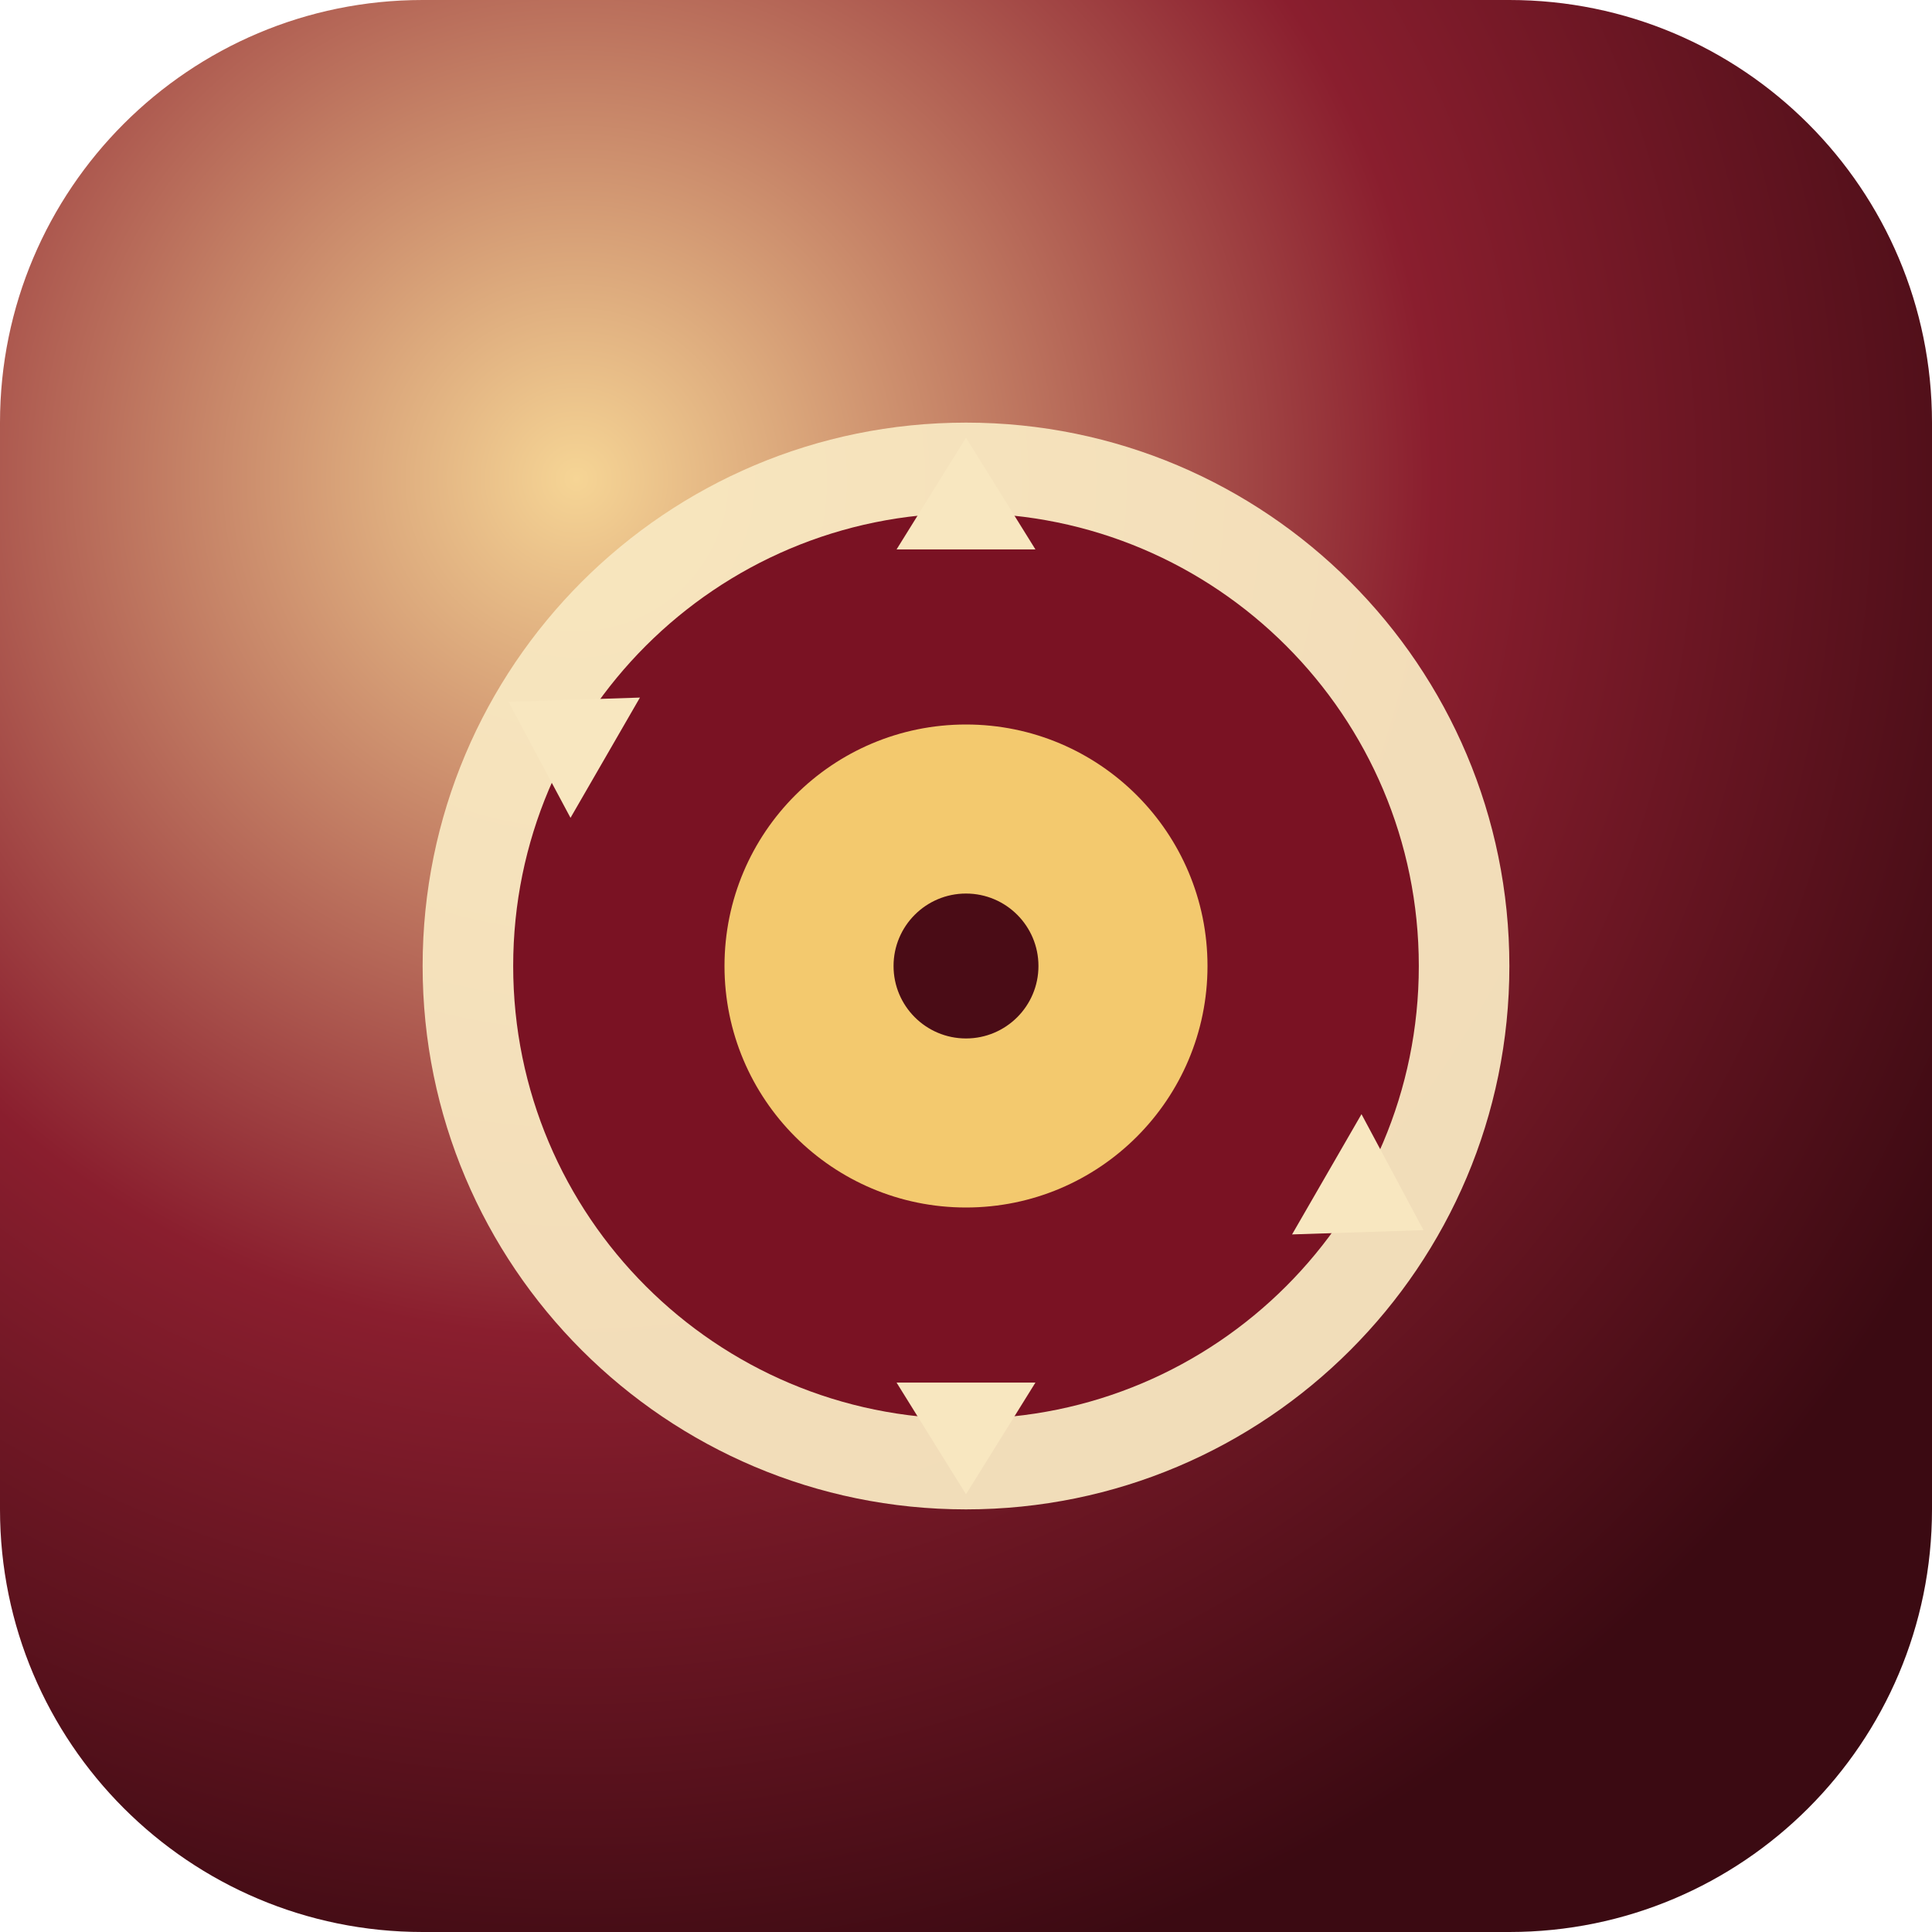
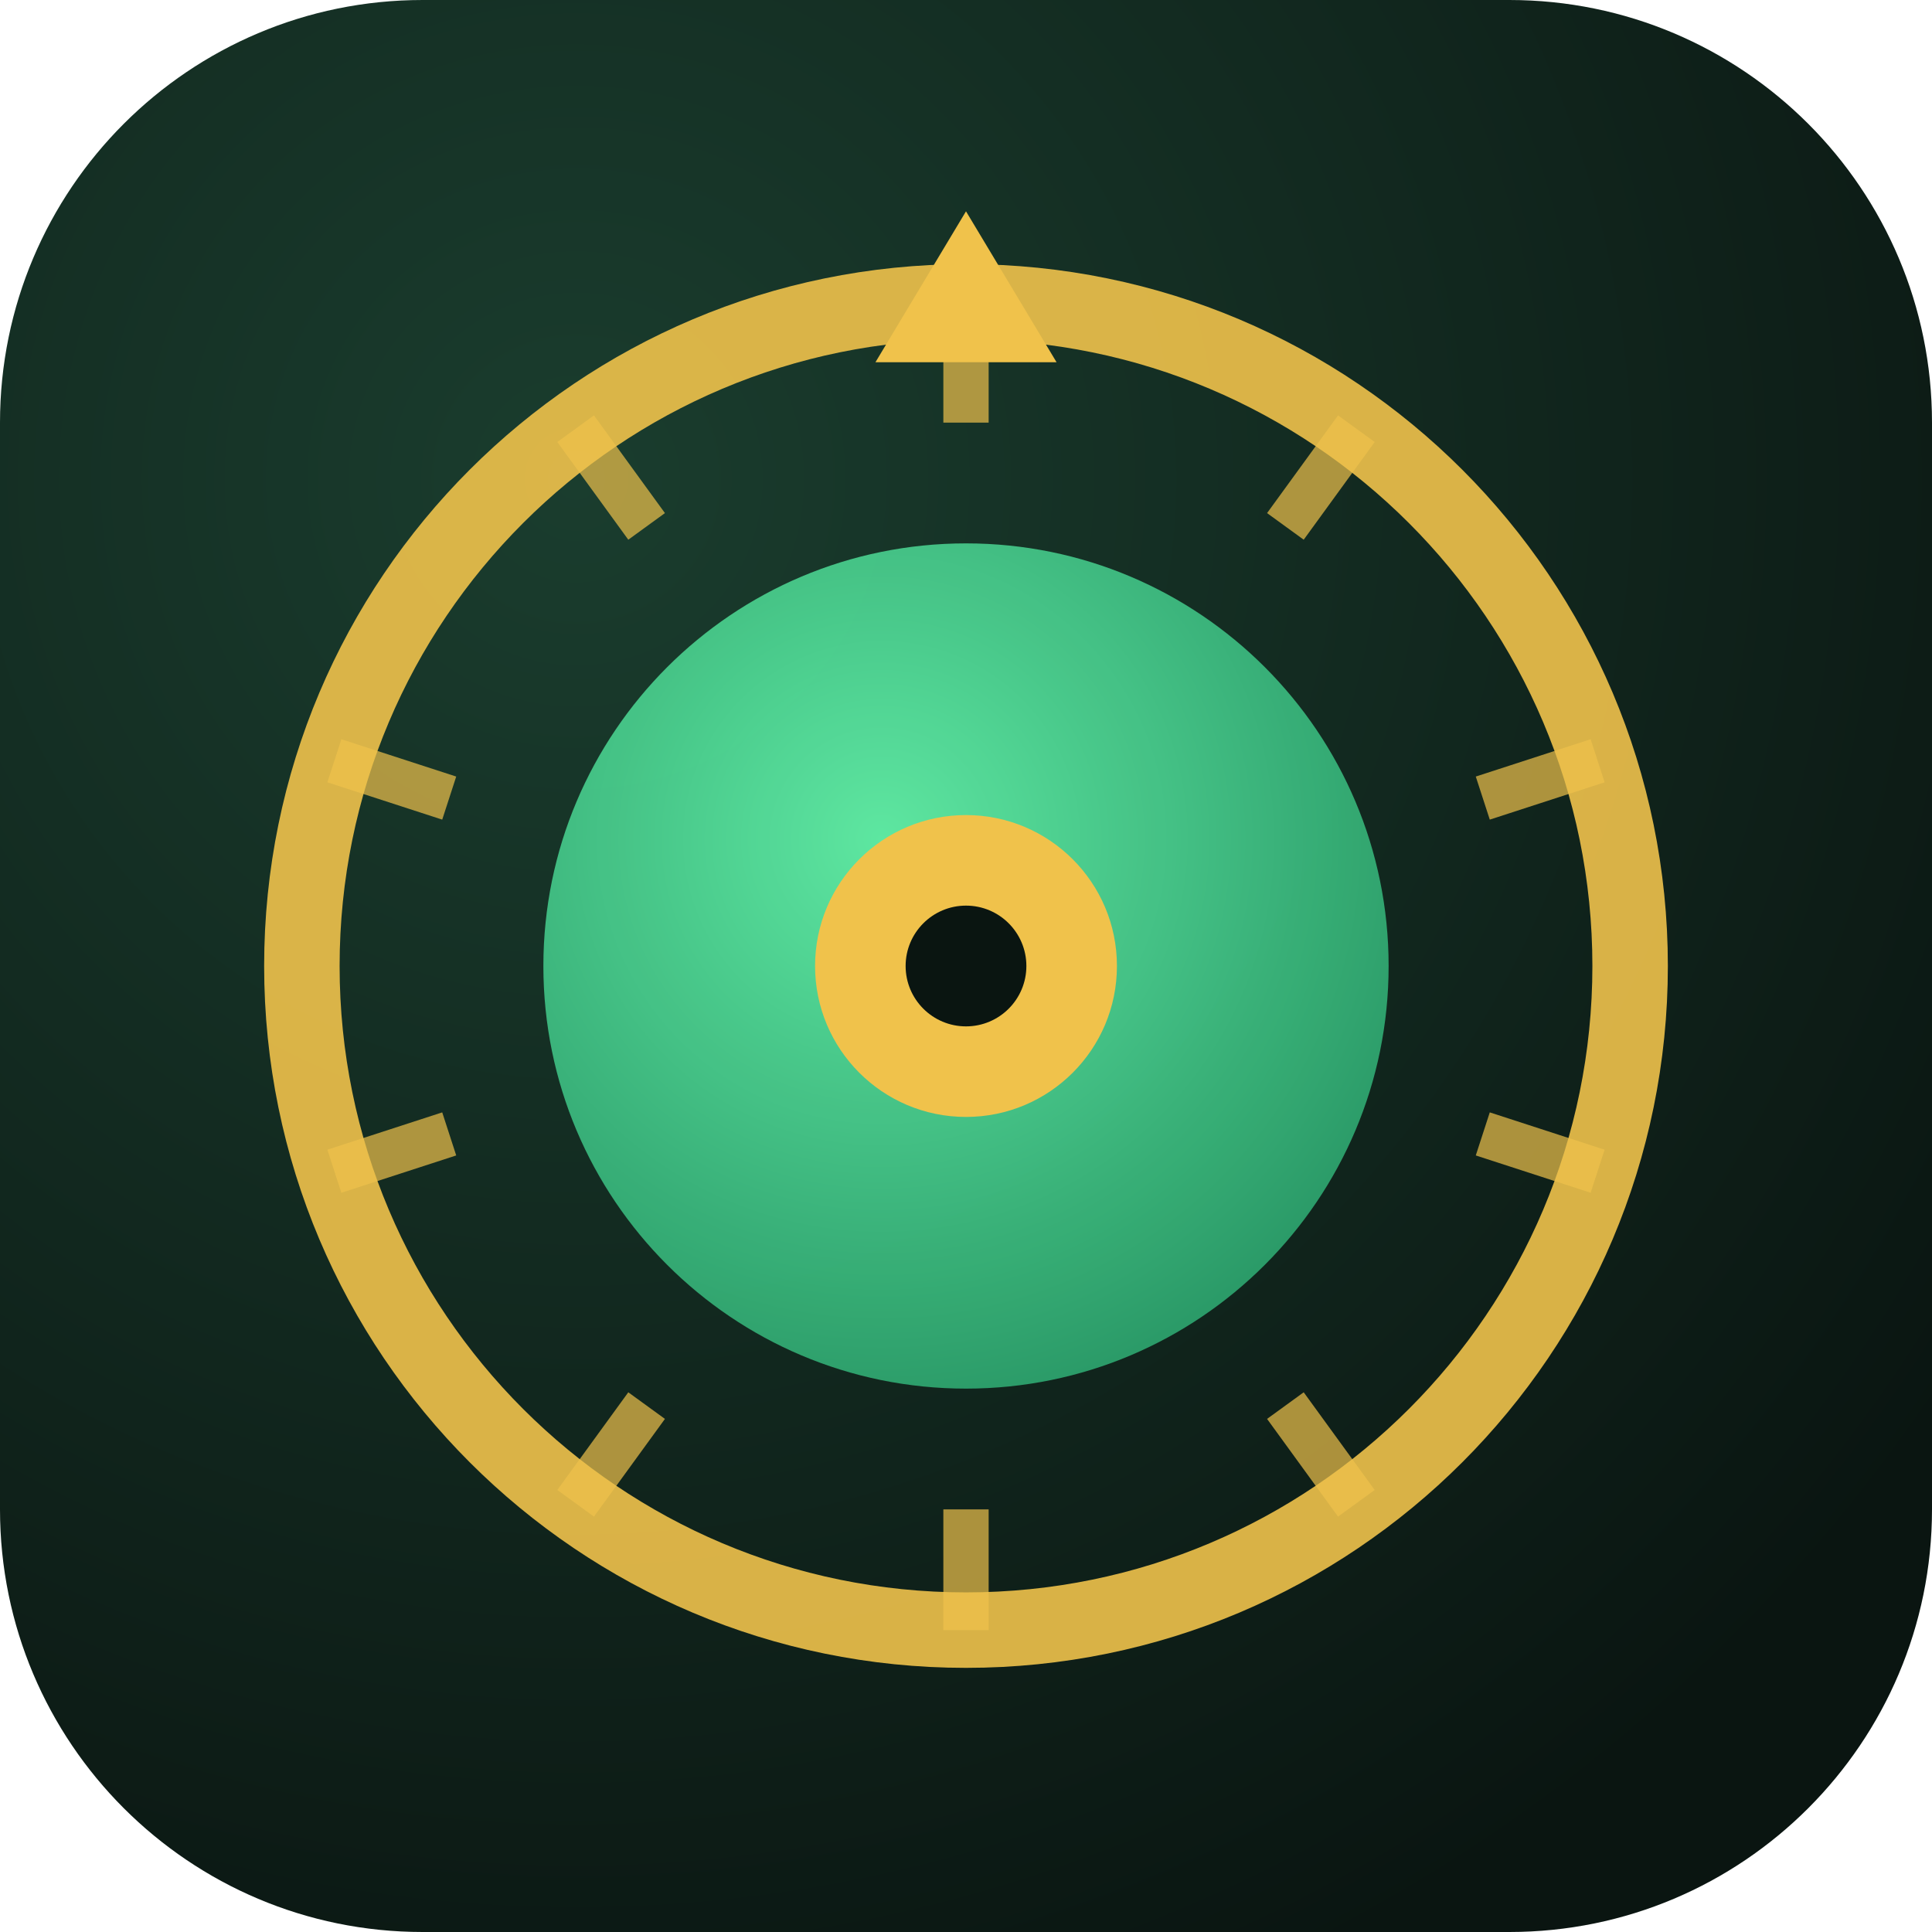
<svg xmlns="http://www.w3.org/2000/svg" viewBox="0 0 64 64">
  <defs>
-     <radialGradient id="bg" cx="30%" cy="25%" r="80%">
-       <stop offset="0%" stop-color="#f6d595" />
-       <stop offset="55%" stop-color="#8a1e2e" />
-       <stop offset="100%" stop-color="#3b0a12" />
+     <radialGradient id="bg" cx="30%" cy="25%" r="85%">
+       <stop offset="0%" stop-color="#1a3d2e" />
+       <stop offset="100%" stop-color="#0a1511" />
+     </radialGradient>
+     <radialGradient id="disc" cx="40%" cy="35%" r="70%">
+       <stop offset="0%" stop-color="#61f0a7" />
+       <stop offset="100%" stop-color="#2a9e6a" />
    </radialGradient>
  </defs>
  <rect width="64" height="64" rx="14" fill="url(#bg)" />
  <g transform="translate(32 32)">
-     <circle r="18" fill="#f8e7c0" opacity="0.95" />
-     <circle r="15" fill="#7a1223" />
-     <circle r="8" fill="#f3c96e" />
-     <circle r="2.4" fill="#4a0c16" />
-     <g fill="#f8e7c0">
-       <path d="M0-17.5 2.3-13.8 -2.3-13.8Z" />
-       <path d="M17.5 0 13.8 2.3 13.8-2.3Z" transform="rotate(30)" />
-       <path d="M0 17.5 2.3 13.8 -2.3 13.8Z" />
-       <path d="M-17.5 0 -13.8 2.3 -13.8-2.3Z" transform="rotate(30)" />
+     <circle r="22" fill="none" stroke="#f0c24b" stroke-width="2.5" opacity="0.9" />
+     <g stroke="#f0c24b" stroke-width="1.5" opacity="0.7">
+       <line x1="0" y1="-22" x2="0" y2="-18" />
+       <line x1="0" y1="-22" x2="0" y2="-18" transform="rotate(36)" />
+       <line x1="0" y1="-22" x2="0" y2="-18" transform="rotate(72)" />
+       <line x1="0" y1="-22" x2="0" y2="-18" transform="rotate(108)" />
+       <line x1="0" y1="-22" x2="0" y2="-18" transform="rotate(144)" />
+       <line x1="0" y1="-22" x2="0" y2="-18" transform="rotate(180)" />
+       <line x1="0" y1="-22" x2="0" y2="-18" transform="rotate(216)" />
+       <line x1="0" y1="-22" x2="0" y2="-18" transform="rotate(252)" />
+       <line x1="0" y1="-22" x2="0" y2="-18" transform="rotate(288)" />
+       <line x1="0" y1="-22" x2="0" y2="-18" transform="rotate(324)" />
    </g>
+     <circle r="14" fill="url(#disc)" opacity="0.95" />
+     <circle r="5" fill="#f0c24b" />
+     <circle r="2" fill="#0a1511" />
+     <path d="M0-25 3-20 -3-20Z" fill="#f0c24b" />
  </g>
</svg>
